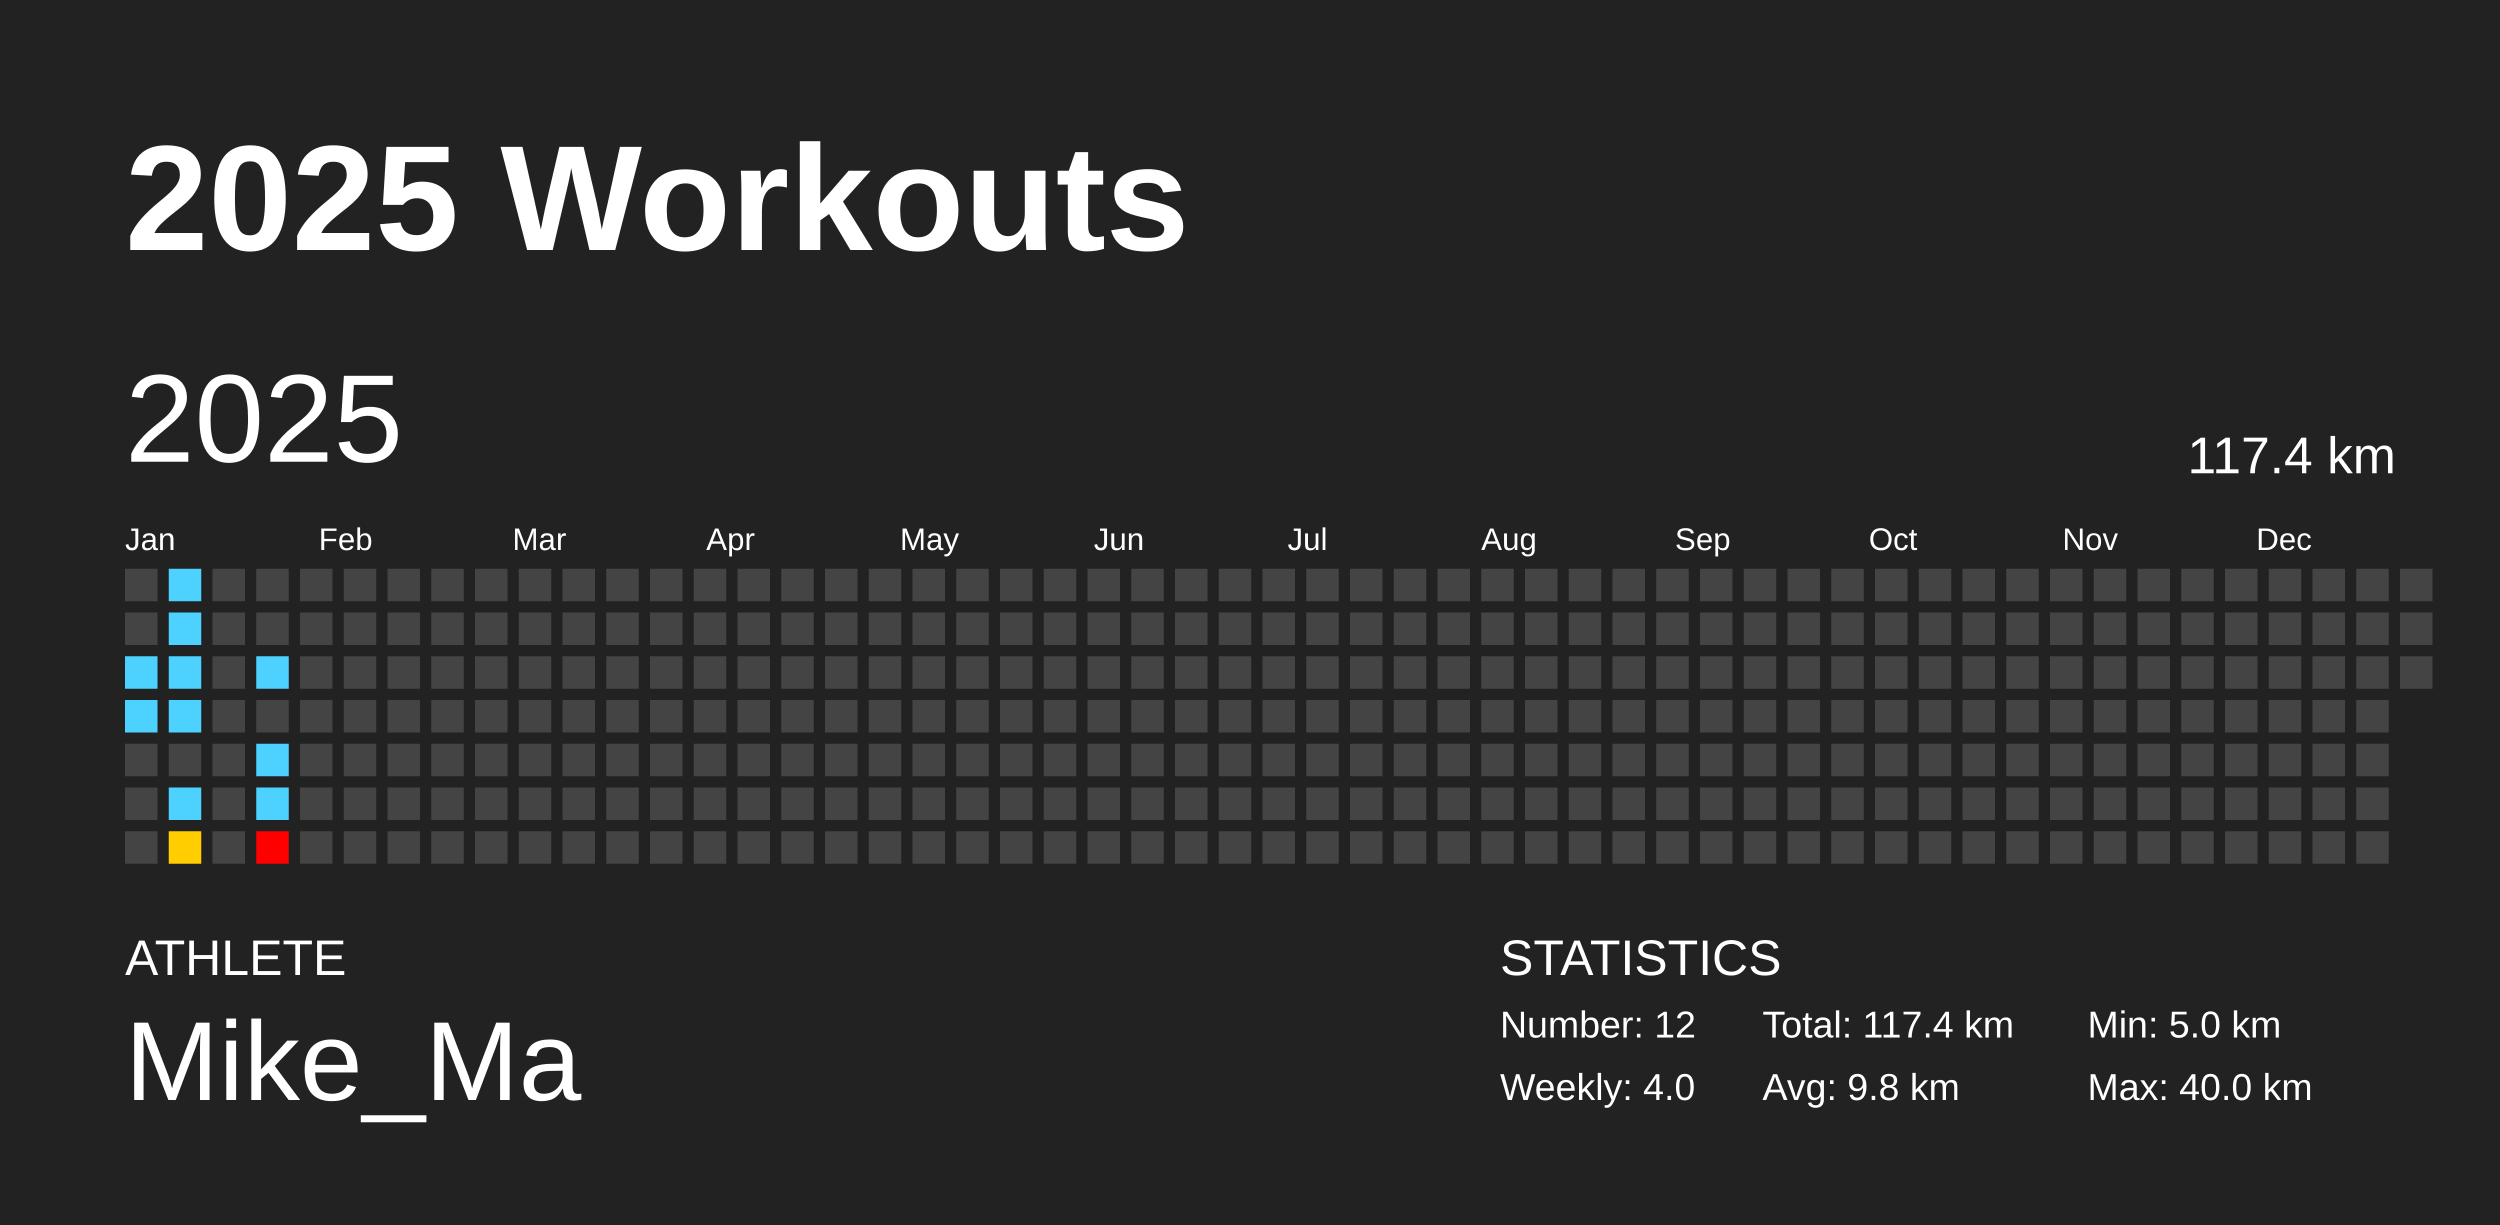
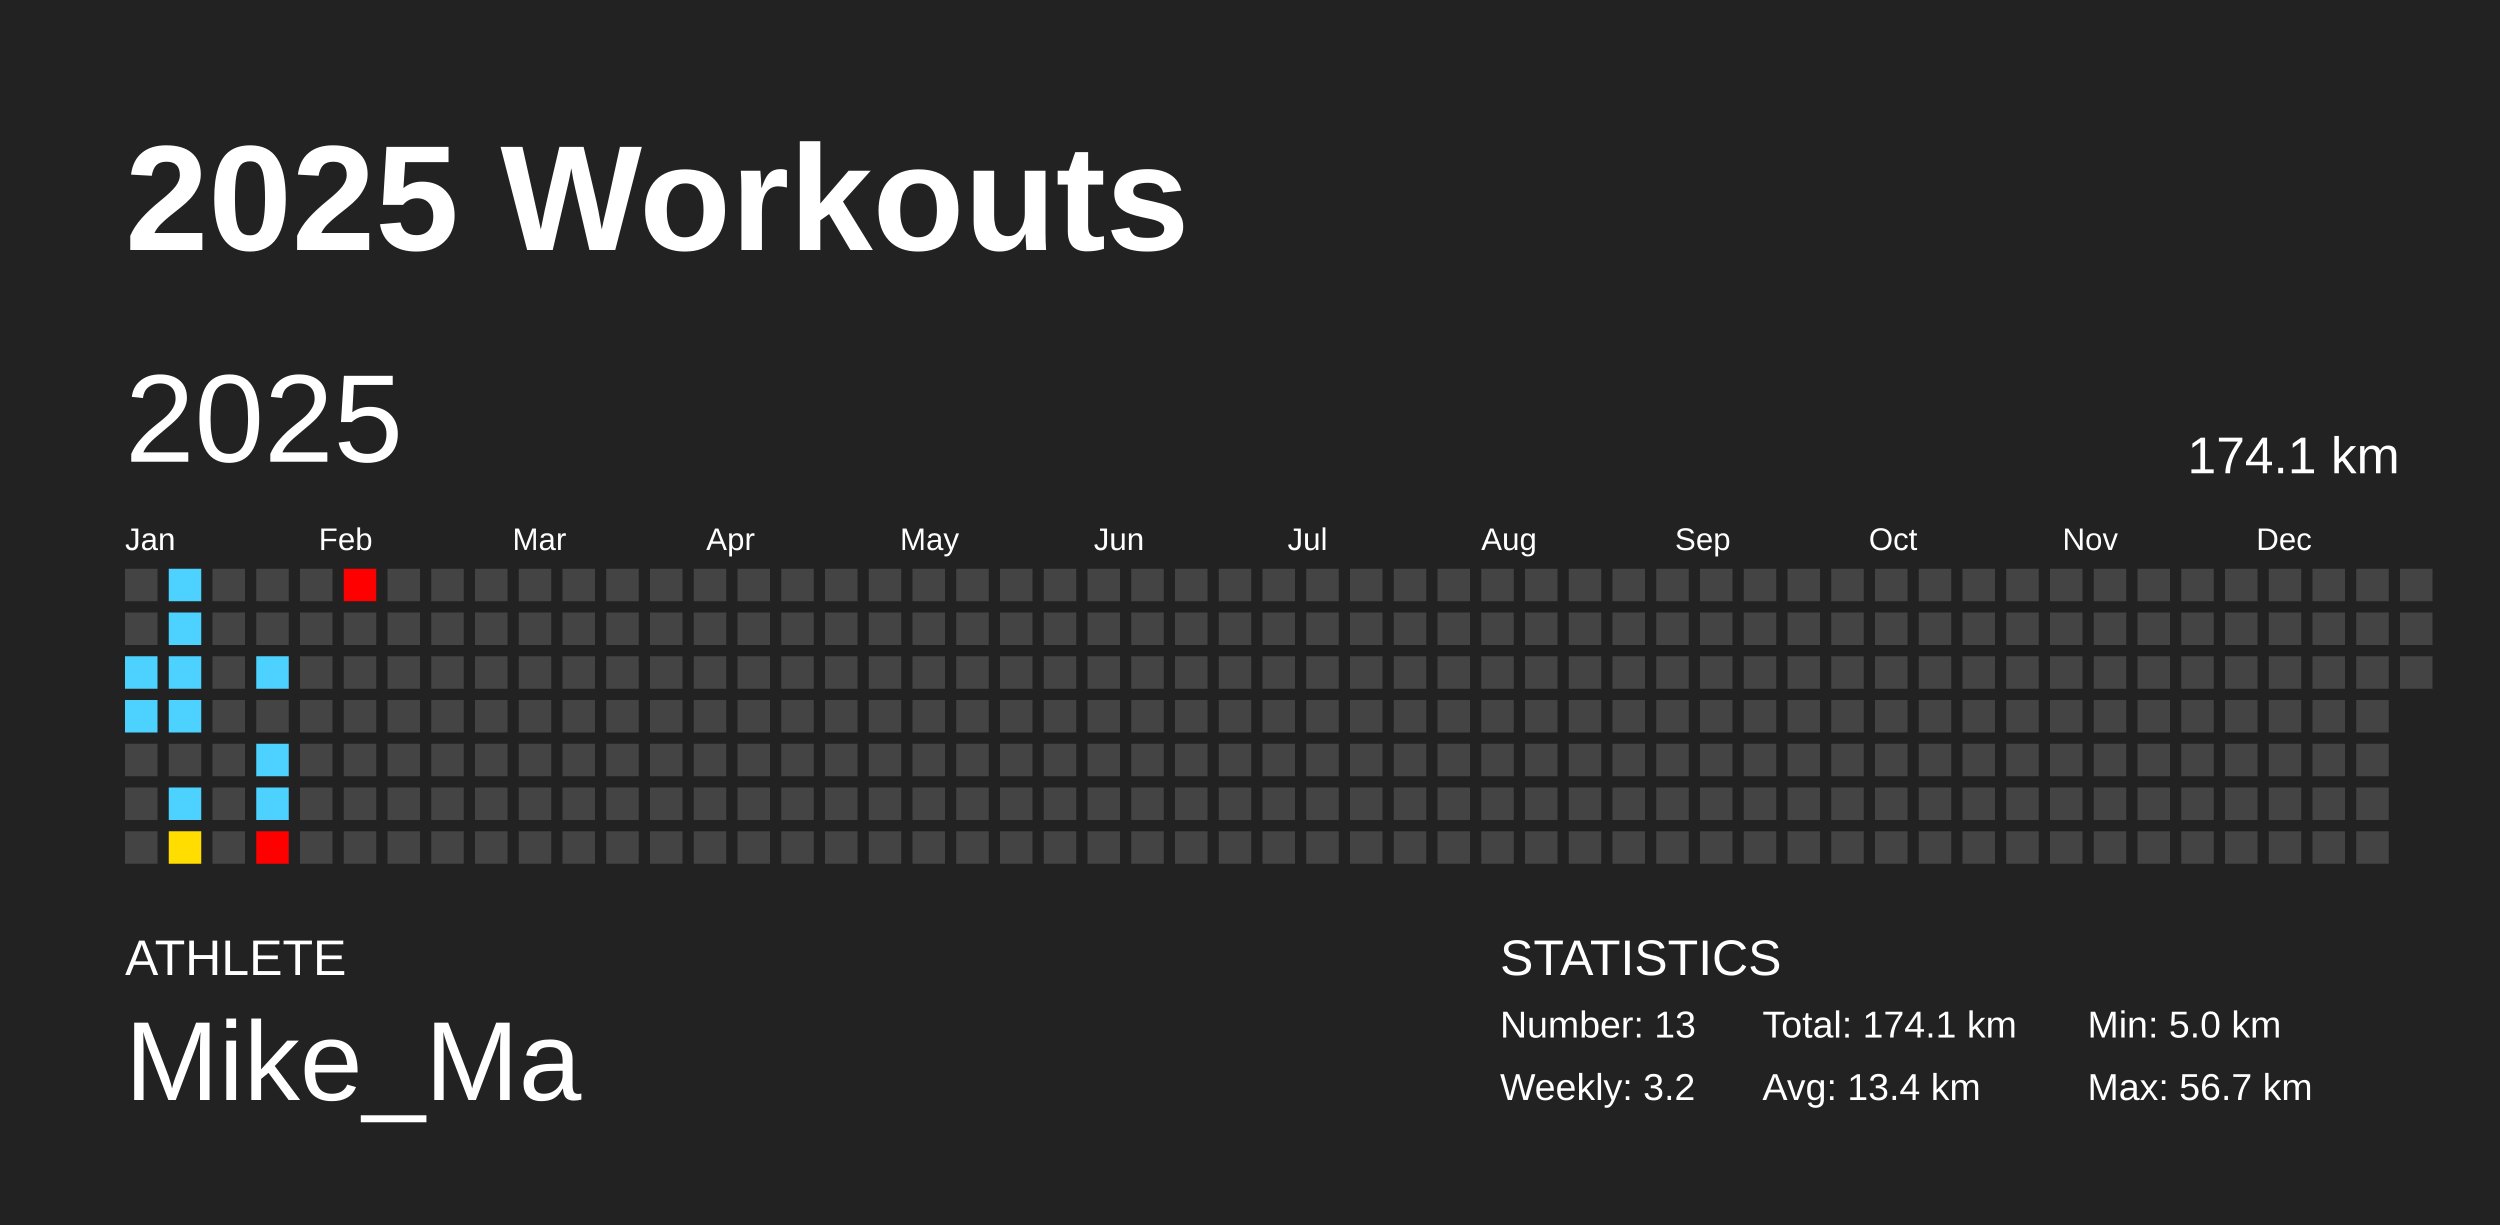
<svg xmlns="http://www.w3.org/2000/svg" baseProfile="full" height="98mm" version="1.1" viewBox="0,0,200,98" width="200mm">
  <defs />
  <rect fill="#222222" height="98" width="200" x="0" y="0" />
  <text fill="#FFFFFF" style="font-size:12px; font-family:Arial; font-weight:bold;" x="10" y="20">2025 Workouts</text>
  <text fill="#FFFFFF" style="font-size:4px; font-family:Arial" x="10" y="78">ATHLETE</text>
  <text fill="#FFFFFF" style="font-size:9px; font-family:Arial" x="10" y="88">Mike_Ma</text>
  <text fill="#FFFFFF" style="font-size:4px; font-family:Arial" x="120" y="78">STATISTICS</text>
-   <text fill="#FFFFFF" style="font-size:3px; font-family:Arial" x="120" y="83">Number: 12</text>
-   <text fill="#FFFFFF" style="font-size:3px; font-family:Arial" x="120" y="88">Weekly: 4.0</text>
-   <text fill="#FFFFFF" style="font-size:3px; font-family:Arial" x="141" y="83">Total: 117.4 km</text>
-   <text fill="#FFFFFF" style="font-size:3px; font-family:Arial" x="141" y="88">Avg: 9.8 km</text>
+   <text fill="#FFFFFF" style="font-size:3px; font-family:Arial" x="120" y="83">Number: 13</text>
+   <text fill="#FFFFFF" style="font-size:3px; font-family:Arial" x="120" y="88">Weekly: 3.2</text>
+   <text fill="#FFFFFF" style="font-size:3px; font-family:Arial" x="141" y="83">Total: 174.1 km</text>
+   <text fill="#FFFFFF" style="font-size:3px; font-family:Arial" x="141" y="88">Avg: 13.4 km</text>
  <text fill="#FFFFFF" style="font-size:3px; font-family:Arial" x="167" y="83">Min: 5.0 km</text>
-   <text fill="#FFFFFF" style="font-size:3px; font-family:Arial" x="167" y="88">Max: 40.0 km</text>
+   <text fill="#FFFFFF" style="font-size:3px; font-family:Arial" x="167" y="88">Max: 56.7 km</text>
  <text dominant-baseline="hanging" fill="#FFFFFF" style="font-size:10.0px; font-family:Arial;" x="10" y="30">2025</text>
-   <text dominant-baseline="hanging" fill="#FFFFFF" style="font-size:4.125px; font-family:Arial;" x="175" y="35">117.4 km</text>
+   <text dominant-baseline="hanging" fill="#FFFFFF" style="font-size:4.125px; font-family:Arial;" x="175" y="35">174.1 km</text>
  <text fill="#FFFFFF" style="font-size:2.5px; font-family:Arial" x="10.0" y="44">Jan</text>
  <text fill="#FFFFFF" style="font-size:2.5px; font-family:Arial" x="25.5" y="44">Feb</text>
  <text fill="#FFFFFF" style="font-size:2.5px; font-family:Arial" x="41.0" y="44">Mar</text>
  <text fill="#FFFFFF" style="font-size:2.5px; font-family:Arial" x="56.5" y="44">Apr</text>
  <text fill="#FFFFFF" style="font-size:2.5px; font-family:Arial" x="72.0" y="44">May</text>
  <text fill="#FFFFFF" style="font-size:2.5px; font-family:Arial" x="87.5" y="44">Jun</text>
  <text fill="#FFFFFF" style="font-size:2.5px; font-family:Arial" x="103.0" y="44">Jul</text>
  <text fill="#FFFFFF" style="font-size:2.5px; font-family:Arial" x="118.5" y="44">Aug</text>
  <text fill="#FFFFFF" style="font-size:2.5px; font-family:Arial" x="134.0" y="44">Sep</text>
  <text fill="#FFFFFF" style="font-size:2.5px; font-family:Arial" x="149.5" y="44">Oct</text>
  <text fill="#FFFFFF" style="font-size:2.5px; font-family:Arial" x="165.0" y="44">Nov</text>
  <text fill="#FFFFFF" style="font-size:2.5px; font-family:Arial" x="180.5" y="44">Dec</text>
  <rect fill="#444444" height="2.6" width="2.6" x="10.0" y="45.5" />
  <rect fill="#444444" height="2.6" width="2.6" x="10.0" y="49.0" />
  <rect fill="#4dd2ff" height="2.6" width="2.6" x="10.0" y="52.5" />
  <rect fill="#4dd2ff" height="2.6" width="2.6" x="10.0" y="56.0" />
  <rect fill="#444444" height="2.6" width="2.6" x="10.0" y="59.5" />
  <rect fill="#444444" height="2.6" width="2.6" x="10.0" y="63.0" />
  <rect fill="#444444" height="2.6" width="2.6" x="10.0" y="66.5" />
  <rect fill="#4dd2ff" height="2.6" width="2.6" x="13.5" y="45.5" />
  <rect fill="#4dd2ff" height="2.6" width="2.6" x="13.5" y="49.0" />
  <rect fill="#4dd2ff" height="2.6" width="2.6" x="13.5" y="52.5" />
  <rect fill="#4dd2ff" height="2.6" width="2.6" x="13.5" y="56.0" />
  <rect fill="#444444" height="2.6" width="2.6" x="13.5" y="59.5" />
  <rect fill="#4dd2ff" height="2.6" width="2.6" x="13.5" y="63.0" />
-   <rect fill="#ffcd00" height="2.6" width="2.6" x="13.5" y="66.5" />
+   <rect fill="#ffdd00" height="2.6" width="2.6" x="13.5" y="66.5" />
  <rect fill="#444444" height="2.6" width="2.6" x="17.0" y="45.5" />
  <rect fill="#444444" height="2.6" width="2.6" x="17.0" y="49.0" />
  <rect fill="#444444" height="2.6" width="2.6" x="17.0" y="52.5" />
  <rect fill="#444444" height="2.6" width="2.6" x="17.0" y="56.0" />
  <rect fill="#444444" height="2.6" width="2.6" x="17.0" y="59.5" />
  <rect fill="#444444" height="2.6" width="2.6" x="17.0" y="63.0" />
  <rect fill="#444444" height="2.6" width="2.6" x="17.0" y="66.5" />
  <rect fill="#444444" height="2.6" width="2.6" x="20.5" y="45.5" />
  <rect fill="#444444" height="2.6" width="2.6" x="20.5" y="49.0" />
  <rect fill="#4dd2ff" height="2.6" width="2.6" x="20.5" y="52.5" />
  <rect fill="#444444" height="2.6" width="2.6" x="20.5" y="56.0" />
  <rect fill="#4dd2ff" height="2.6" width="2.6" x="20.5" y="59.5" />
  <rect fill="#4dd2ff" height="2.6" width="2.6" x="20.5" y="63.0" />
  <rect fill="red" height="2.6" width="2.6" x="20.5" y="66.5" />
  <rect fill="#444444" height="2.6" width="2.6" x="24.0" y="45.5" />
  <rect fill="#444444" height="2.6" width="2.6" x="24.0" y="49.0" />
  <rect fill="#444444" height="2.6" width="2.6" x="24.0" y="52.5" />
  <rect fill="#444444" height="2.6" width="2.6" x="24.0" y="56.0" />
  <rect fill="#444444" height="2.6" width="2.6" x="24.0" y="59.5" />
  <rect fill="#444444" height="2.6" width="2.6" x="24.0" y="63.0" />
  <rect fill="#444444" height="2.6" width="2.6" x="24.0" y="66.5" />
-   <rect fill="#444444" height="2.6" width="2.6" x="27.5" y="45.5" />
+   <rect fill="red" height="2.6" width="2.6" x="27.5" y="45.5" />
  <rect fill="#444444" height="2.6" width="2.6" x="27.5" y="49.0" />
  <rect fill="#444444" height="2.6" width="2.6" x="27.5" y="52.5" />
  <rect fill="#444444" height="2.6" width="2.6" x="27.5" y="56.0" />
  <rect fill="#444444" height="2.6" width="2.6" x="27.5" y="59.5" />
  <rect fill="#444444" height="2.6" width="2.6" x="27.5" y="63.0" />
  <rect fill="#444444" height="2.6" width="2.6" x="27.5" y="66.5" />
  <rect fill="#444444" height="2.6" width="2.6" x="31.0" y="45.5" />
  <rect fill="#444444" height="2.6" width="2.6" x="31.0" y="49.0" />
  <rect fill="#444444" height="2.6" width="2.6" x="31.0" y="52.5" />
  <rect fill="#444444" height="2.6" width="2.6" x="31.0" y="56.0" />
  <rect fill="#444444" height="2.6" width="2.6" x="31.0" y="59.5" />
  <rect fill="#444444" height="2.6" width="2.6" x="31.0" y="63.0" />
  <rect fill="#444444" height="2.6" width="2.6" x="31.0" y="66.5" />
  <rect fill="#444444" height="2.6" width="2.6" x="34.5" y="45.5" />
  <rect fill="#444444" height="2.6" width="2.6" x="34.5" y="49.0" />
  <rect fill="#444444" height="2.6" width="2.6" x="34.5" y="52.5" />
  <rect fill="#444444" height="2.6" width="2.6" x="34.5" y="56.0" />
  <rect fill="#444444" height="2.6" width="2.6" x="34.5" y="59.5" />
  <rect fill="#444444" height="2.6" width="2.6" x="34.5" y="63.0" />
  <rect fill="#444444" height="2.6" width="2.6" x="34.5" y="66.5" />
  <rect fill="#444444" height="2.6" width="2.6" x="38.0" y="45.5" />
  <rect fill="#444444" height="2.6" width="2.6" x="38.0" y="49.0" />
  <rect fill="#444444" height="2.6" width="2.6" x="38.0" y="52.5" />
  <rect fill="#444444" height="2.6" width="2.6" x="38.0" y="56.0" />
  <rect fill="#444444" height="2.6" width="2.6" x="38.0" y="59.5" />
  <rect fill="#444444" height="2.6" width="2.6" x="38.0" y="63.0" />
  <rect fill="#444444" height="2.6" width="2.6" x="38.0" y="66.5" />
  <rect fill="#444444" height="2.6" width="2.6" x="41.5" y="45.5" />
  <rect fill="#444444" height="2.6" width="2.6" x="41.5" y="49.0" />
  <rect fill="#444444" height="2.6" width="2.6" x="41.5" y="52.5" />
  <rect fill="#444444" height="2.6" width="2.6" x="41.5" y="56.0" />
  <rect fill="#444444" height="2.6" width="2.6" x="41.5" y="59.5" />
  <rect fill="#444444" height="2.6" width="2.6" x="41.5" y="63.0" />
  <rect fill="#444444" height="2.6" width="2.6" x="41.5" y="66.5" />
  <rect fill="#444444" height="2.6" width="2.6" x="45.0" y="45.5" />
  <rect fill="#444444" height="2.6" width="2.6" x="45.0" y="49.0" />
  <rect fill="#444444" height="2.6" width="2.6" x="45.0" y="52.5" />
  <rect fill="#444444" height="2.6" width="2.6" x="45.0" y="56.0" />
  <rect fill="#444444" height="2.6" width="2.6" x="45.0" y="59.5" />
  <rect fill="#444444" height="2.6" width="2.6" x="45.0" y="63.0" />
  <rect fill="#444444" height="2.6" width="2.6" x="45.0" y="66.5" />
  <rect fill="#444444" height="2.6" width="2.6" x="48.5" y="45.5" />
  <rect fill="#444444" height="2.6" width="2.6" x="48.5" y="49.0" />
  <rect fill="#444444" height="2.6" width="2.6" x="48.5" y="52.5" />
  <rect fill="#444444" height="2.6" width="2.6" x="48.5" y="56.0" />
  <rect fill="#444444" height="2.6" width="2.6" x="48.5" y="59.5" />
  <rect fill="#444444" height="2.6" width="2.6" x="48.5" y="63.0" />
  <rect fill="#444444" height="2.6" width="2.6" x="48.5" y="66.5" />
  <rect fill="#444444" height="2.6" width="2.6" x="52.0" y="45.5" />
  <rect fill="#444444" height="2.6" width="2.6" x="52.0" y="49.0" />
  <rect fill="#444444" height="2.6" width="2.6" x="52.0" y="52.5" />
  <rect fill="#444444" height="2.6" width="2.6" x="52.0" y="56.0" />
  <rect fill="#444444" height="2.6" width="2.6" x="52.0" y="59.5" />
  <rect fill="#444444" height="2.6" width="2.6" x="52.0" y="63.0" />
  <rect fill="#444444" height="2.6" width="2.6" x="52.0" y="66.5" />
  <rect fill="#444444" height="2.6" width="2.6" x="55.5" y="45.5" />
  <rect fill="#444444" height="2.6" width="2.6" x="55.5" y="49.0" />
  <rect fill="#444444" height="2.6" width="2.6" x="55.5" y="52.5" />
  <rect fill="#444444" height="2.6" width="2.6" x="55.5" y="56.0" />
  <rect fill="#444444" height="2.6" width="2.6" x="55.5" y="59.5" />
  <rect fill="#444444" height="2.6" width="2.6" x="55.5" y="63.0" />
  <rect fill="#444444" height="2.6" width="2.6" x="55.5" y="66.5" />
  <rect fill="#444444" height="2.6" width="2.6" x="59.0" y="45.5" />
  <rect fill="#444444" height="2.6" width="2.6" x="59.0" y="49.0" />
  <rect fill="#444444" height="2.6" width="2.6" x="59.0" y="52.5" />
  <rect fill="#444444" height="2.6" width="2.6" x="59.0" y="56.0" />
  <rect fill="#444444" height="2.6" width="2.6" x="59.0" y="59.5" />
  <rect fill="#444444" height="2.6" width="2.6" x="59.0" y="63.0" />
  <rect fill="#444444" height="2.6" width="2.6" x="59.0" y="66.5" />
  <rect fill="#444444" height="2.6" width="2.6" x="62.5" y="45.5" />
  <rect fill="#444444" height="2.6" width="2.6" x="62.5" y="49.0" />
  <rect fill="#444444" height="2.6" width="2.6" x="62.5" y="52.5" />
  <rect fill="#444444" height="2.6" width="2.6" x="62.5" y="56.0" />
  <rect fill="#444444" height="2.6" width="2.6" x="62.5" y="59.5" />
  <rect fill="#444444" height="2.6" width="2.6" x="62.5" y="63.0" />
  <rect fill="#444444" height="2.6" width="2.6" x="62.5" y="66.5" />
  <rect fill="#444444" height="2.6" width="2.6" x="66.0" y="45.5" />
  <rect fill="#444444" height="2.6" width="2.6" x="66.0" y="49.0" />
  <rect fill="#444444" height="2.6" width="2.6" x="66.0" y="52.5" />
  <rect fill="#444444" height="2.6" width="2.6" x="66.0" y="56.0" />
  <rect fill="#444444" height="2.6" width="2.6" x="66.0" y="59.5" />
  <rect fill="#444444" height="2.6" width="2.6" x="66.0" y="63.0" />
  <rect fill="#444444" height="2.6" width="2.6" x="66.0" y="66.5" />
  <rect fill="#444444" height="2.6" width="2.6" x="69.5" y="45.5" />
  <rect fill="#444444" height="2.6" width="2.6" x="69.5" y="49.0" />
  <rect fill="#444444" height="2.6" width="2.6" x="69.5" y="52.5" />
  <rect fill="#444444" height="2.6" width="2.6" x="69.5" y="56.0" />
  <rect fill="#444444" height="2.6" width="2.6" x="69.5" y="59.5" />
  <rect fill="#444444" height="2.6" width="2.6" x="69.5" y="63.0" />
  <rect fill="#444444" height="2.6" width="2.6" x="69.5" y="66.5" />
  <rect fill="#444444" height="2.6" width="2.6" x="73.0" y="45.5" />
  <rect fill="#444444" height="2.6" width="2.6" x="73.0" y="49.0" />
  <rect fill="#444444" height="2.6" width="2.6" x="73.0" y="52.5" />
  <rect fill="#444444" height="2.6" width="2.6" x="73.0" y="56.0" />
  <rect fill="#444444" height="2.6" width="2.6" x="73.0" y="59.5" />
  <rect fill="#444444" height="2.6" width="2.6" x="73.0" y="63.0" />
  <rect fill="#444444" height="2.6" width="2.6" x="73.0" y="66.5" />
  <rect fill="#444444" height="2.6" width="2.6" x="76.5" y="45.5" />
  <rect fill="#444444" height="2.6" width="2.6" x="76.5" y="49.0" />
  <rect fill="#444444" height="2.6" width="2.6" x="76.5" y="52.5" />
  <rect fill="#444444" height="2.6" width="2.6" x="76.5" y="56.0" />
  <rect fill="#444444" height="2.6" width="2.6" x="76.5" y="59.5" />
  <rect fill="#444444" height="2.6" width="2.6" x="76.5" y="63.0" />
  <rect fill="#444444" height="2.6" width="2.6" x="76.5" y="66.5" />
  <rect fill="#444444" height="2.6" width="2.6" x="80.0" y="45.5" />
  <rect fill="#444444" height="2.6" width="2.6" x="80.0" y="49.0" />
  <rect fill="#444444" height="2.6" width="2.6" x="80.0" y="52.5" />
  <rect fill="#444444" height="2.6" width="2.6" x="80.0" y="56.0" />
  <rect fill="#444444" height="2.6" width="2.6" x="80.0" y="59.5" />
  <rect fill="#444444" height="2.6" width="2.6" x="80.0" y="63.0" />
  <rect fill="#444444" height="2.6" width="2.6" x="80.0" y="66.5" />
  <rect fill="#444444" height="2.6" width="2.6" x="83.5" y="45.5" />
  <rect fill="#444444" height="2.6" width="2.6" x="83.5" y="49.0" />
  <rect fill="#444444" height="2.6" width="2.6" x="83.5" y="52.5" />
  <rect fill="#444444" height="2.6" width="2.6" x="83.5" y="56.0" />
  <rect fill="#444444" height="2.6" width="2.6" x="83.5" y="59.5" />
  <rect fill="#444444" height="2.6" width="2.6" x="83.5" y="63.0" />
  <rect fill="#444444" height="2.6" width="2.6" x="83.5" y="66.5" />
  <rect fill="#444444" height="2.6" width="2.6" x="87.0" y="45.5" />
  <rect fill="#444444" height="2.6" width="2.6" x="87.0" y="49.0" />
  <rect fill="#444444" height="2.6" width="2.6" x="87.0" y="52.5" />
  <rect fill="#444444" height="2.6" width="2.6" x="87.0" y="56.0" />
  <rect fill="#444444" height="2.6" width="2.6" x="87.0" y="59.5" />
  <rect fill="#444444" height="2.6" width="2.6" x="87.0" y="63.0" />
  <rect fill="#444444" height="2.6" width="2.6" x="87.0" y="66.5" />
  <rect fill="#444444" height="2.6" width="2.6" x="90.5" y="45.5" />
  <rect fill="#444444" height="2.6" width="2.6" x="90.5" y="49.0" />
  <rect fill="#444444" height="2.6" width="2.6" x="90.5" y="52.5" />
  <rect fill="#444444" height="2.6" width="2.6" x="90.5" y="56.0" />
  <rect fill="#444444" height="2.6" width="2.6" x="90.5" y="59.5" />
  <rect fill="#444444" height="2.6" width="2.6" x="90.5" y="63.0" />
  <rect fill="#444444" height="2.6" width="2.6" x="90.5" y="66.5" />
  <rect fill="#444444" height="2.6" width="2.6" x="94.0" y="45.5" />
  <rect fill="#444444" height="2.6" width="2.6" x="94.0" y="49.0" />
  <rect fill="#444444" height="2.6" width="2.6" x="94.0" y="52.5" />
  <rect fill="#444444" height="2.6" width="2.6" x="94.0" y="56.0" />
  <rect fill="#444444" height="2.6" width="2.6" x="94.0" y="59.5" />
  <rect fill="#444444" height="2.6" width="2.6" x="94.0" y="63.0" />
  <rect fill="#444444" height="2.6" width="2.6" x="94.0" y="66.5" />
  <rect fill="#444444" height="2.6" width="2.6" x="97.5" y="45.5" />
  <rect fill="#444444" height="2.6" width="2.6" x="97.5" y="49.0" />
  <rect fill="#444444" height="2.6" width="2.6" x="97.5" y="52.5" />
  <rect fill="#444444" height="2.6" width="2.6" x="97.5" y="56.0" />
  <rect fill="#444444" height="2.6" width="2.6" x="97.5" y="59.5" />
  <rect fill="#444444" height="2.6" width="2.6" x="97.5" y="63.0" />
  <rect fill="#444444" height="2.6" width="2.6" x="97.5" y="66.5" />
  <rect fill="#444444" height="2.6" width="2.6" x="101.0" y="45.5" />
  <rect fill="#444444" height="2.6" width="2.6" x="101.0" y="49.0" />
  <rect fill="#444444" height="2.6" width="2.6" x="101.0" y="52.5" />
  <rect fill="#444444" height="2.6" width="2.6" x="101.0" y="56.0" />
  <rect fill="#444444" height="2.6" width="2.6" x="101.0" y="59.5" />
  <rect fill="#444444" height="2.6" width="2.6" x="101.0" y="63.0" />
  <rect fill="#444444" height="2.6" width="2.6" x="101.0" y="66.5" />
  <rect fill="#444444" height="2.6" width="2.6" x="104.5" y="45.5" />
  <rect fill="#444444" height="2.6" width="2.6" x="104.5" y="49.0" />
  <rect fill="#444444" height="2.6" width="2.6" x="104.5" y="52.5" />
  <rect fill="#444444" height="2.6" width="2.6" x="104.5" y="56.0" />
  <rect fill="#444444" height="2.6" width="2.6" x="104.5" y="59.5" />
  <rect fill="#444444" height="2.6" width="2.6" x="104.5" y="63.0" />
  <rect fill="#444444" height="2.6" width="2.6" x="104.5" y="66.5" />
  <rect fill="#444444" height="2.6" width="2.6" x="108.0" y="45.5" />
  <rect fill="#444444" height="2.6" width="2.6" x="108.0" y="49.0" />
  <rect fill="#444444" height="2.6" width="2.6" x="108.0" y="52.5" />
  <rect fill="#444444" height="2.6" width="2.6" x="108.0" y="56.0" />
  <rect fill="#444444" height="2.6" width="2.6" x="108.0" y="59.5" />
  <rect fill="#444444" height="2.6" width="2.6" x="108.0" y="63.0" />
  <rect fill="#444444" height="2.6" width="2.6" x="108.0" y="66.5" />
  <rect fill="#444444" height="2.6" width="2.6" x="111.5" y="45.5" />
  <rect fill="#444444" height="2.6" width="2.6" x="111.5" y="49.0" />
  <rect fill="#444444" height="2.6" width="2.6" x="111.5" y="52.5" />
  <rect fill="#444444" height="2.6" width="2.6" x="111.5" y="56.0" />
  <rect fill="#444444" height="2.6" width="2.6" x="111.5" y="59.5" />
  <rect fill="#444444" height="2.6" width="2.6" x="111.5" y="63.0" />
  <rect fill="#444444" height="2.6" width="2.6" x="111.5" y="66.5" />
  <rect fill="#444444" height="2.6" width="2.6" x="115.0" y="45.5" />
  <rect fill="#444444" height="2.6" width="2.6" x="115.0" y="49.0" />
  <rect fill="#444444" height="2.6" width="2.6" x="115.0" y="52.5" />
  <rect fill="#444444" height="2.6" width="2.6" x="115.0" y="56.0" />
  <rect fill="#444444" height="2.6" width="2.6" x="115.0" y="59.5" />
  <rect fill="#444444" height="2.6" width="2.6" x="115.0" y="63.0" />
  <rect fill="#444444" height="2.6" width="2.6" x="115.0" y="66.5" />
  <rect fill="#444444" height="2.6" width="2.6" x="118.5" y="45.5" />
  <rect fill="#444444" height="2.6" width="2.6" x="118.5" y="49.0" />
  <rect fill="#444444" height="2.6" width="2.6" x="118.5" y="52.5" />
  <rect fill="#444444" height="2.6" width="2.6" x="118.5" y="56.0" />
  <rect fill="#444444" height="2.6" width="2.6" x="118.5" y="59.5" />
  <rect fill="#444444" height="2.6" width="2.6" x="118.5" y="63.0" />
  <rect fill="#444444" height="2.6" width="2.6" x="118.5" y="66.5" />
  <rect fill="#444444" height="2.6" width="2.6" x="122.0" y="45.5" />
  <rect fill="#444444" height="2.6" width="2.6" x="122.0" y="49.0" />
  <rect fill="#444444" height="2.6" width="2.6" x="122.0" y="52.5" />
  <rect fill="#444444" height="2.6" width="2.6" x="122.0" y="56.0" />
  <rect fill="#444444" height="2.6" width="2.6" x="122.0" y="59.5" />
  <rect fill="#444444" height="2.6" width="2.6" x="122.0" y="63.0" />
  <rect fill="#444444" height="2.6" width="2.6" x="122.0" y="66.5" />
  <rect fill="#444444" height="2.6" width="2.6" x="125.5" y="45.5" />
  <rect fill="#444444" height="2.6" width="2.6" x="125.5" y="49.0" />
  <rect fill="#444444" height="2.6" width="2.6" x="125.5" y="52.5" />
  <rect fill="#444444" height="2.6" width="2.6" x="125.5" y="56.0" />
  <rect fill="#444444" height="2.6" width="2.6" x="125.5" y="59.5" />
  <rect fill="#444444" height="2.6" width="2.6" x="125.5" y="63.0" />
  <rect fill="#444444" height="2.6" width="2.6" x="125.5" y="66.5" />
  <rect fill="#444444" height="2.6" width="2.6" x="129.0" y="45.5" />
  <rect fill="#444444" height="2.6" width="2.6" x="129.0" y="49.0" />
  <rect fill="#444444" height="2.6" width="2.6" x="129.0" y="52.5" />
  <rect fill="#444444" height="2.6" width="2.6" x="129.0" y="56.0" />
  <rect fill="#444444" height="2.6" width="2.6" x="129.0" y="59.5" />
  <rect fill="#444444" height="2.6" width="2.6" x="129.0" y="63.0" />
  <rect fill="#444444" height="2.6" width="2.6" x="129.0" y="66.5" />
  <rect fill="#444444" height="2.6" width="2.6" x="132.5" y="45.5" />
  <rect fill="#444444" height="2.6" width="2.6" x="132.5" y="49.0" />
  <rect fill="#444444" height="2.6" width="2.6" x="132.5" y="52.5" />
  <rect fill="#444444" height="2.6" width="2.6" x="132.5" y="56.0" />
  <rect fill="#444444" height="2.6" width="2.6" x="132.5" y="59.5" />
  <rect fill="#444444" height="2.6" width="2.6" x="132.5" y="63.0" />
  <rect fill="#444444" height="2.6" width="2.6" x="132.5" y="66.5" />
  <rect fill="#444444" height="2.6" width="2.6" x="136.0" y="45.5" />
  <rect fill="#444444" height="2.6" width="2.6" x="136.0" y="49.0" />
  <rect fill="#444444" height="2.6" width="2.6" x="136.0" y="52.5" />
  <rect fill="#444444" height="2.6" width="2.6" x="136.0" y="56.0" />
  <rect fill="#444444" height="2.6" width="2.6" x="136.0" y="59.5" />
  <rect fill="#444444" height="2.6" width="2.6" x="136.0" y="63.0" />
  <rect fill="#444444" height="2.6" width="2.6" x="136.0" y="66.5" />
  <rect fill="#444444" height="2.6" width="2.6" x="139.5" y="45.5" />
  <rect fill="#444444" height="2.6" width="2.6" x="139.5" y="49.0" />
  <rect fill="#444444" height="2.6" width="2.6" x="139.5" y="52.5" />
  <rect fill="#444444" height="2.6" width="2.6" x="139.5" y="56.0" />
  <rect fill="#444444" height="2.6" width="2.6" x="139.5" y="59.5" />
  <rect fill="#444444" height="2.6" width="2.6" x="139.5" y="63.0" />
  <rect fill="#444444" height="2.6" width="2.6" x="139.5" y="66.5" />
  <rect fill="#444444" height="2.6" width="2.6" x="143.0" y="45.5" />
  <rect fill="#444444" height="2.6" width="2.6" x="143.0" y="49.0" />
  <rect fill="#444444" height="2.6" width="2.6" x="143.0" y="52.5" />
  <rect fill="#444444" height="2.6" width="2.6" x="143.0" y="56.0" />
  <rect fill="#444444" height="2.6" width="2.6" x="143.0" y="59.5" />
  <rect fill="#444444" height="2.6" width="2.6" x="143.0" y="63.0" />
  <rect fill="#444444" height="2.6" width="2.6" x="143.0" y="66.5" />
  <rect fill="#444444" height="2.6" width="2.6" x="146.5" y="45.5" />
  <rect fill="#444444" height="2.6" width="2.6" x="146.5" y="49.0" />
  <rect fill="#444444" height="2.6" width="2.6" x="146.5" y="52.5" />
  <rect fill="#444444" height="2.6" width="2.6" x="146.5" y="56.0" />
  <rect fill="#444444" height="2.6" width="2.6" x="146.5" y="59.5" />
  <rect fill="#444444" height="2.6" width="2.6" x="146.5" y="63.0" />
  <rect fill="#444444" height="2.6" width="2.6" x="146.5" y="66.5" />
  <rect fill="#444444" height="2.6" width="2.6" x="150.0" y="45.5" />
  <rect fill="#444444" height="2.6" width="2.6" x="150.0" y="49.0" />
  <rect fill="#444444" height="2.6" width="2.6" x="150.0" y="52.5" />
  <rect fill="#444444" height="2.6" width="2.6" x="150.0" y="56.0" />
  <rect fill="#444444" height="2.6" width="2.6" x="150.0" y="59.5" />
  <rect fill="#444444" height="2.6" width="2.6" x="150.0" y="63.0" />
  <rect fill="#444444" height="2.6" width="2.6" x="150.0" y="66.5" />
  <rect fill="#444444" height="2.6" width="2.6" x="153.5" y="45.5" />
  <rect fill="#444444" height="2.6" width="2.6" x="153.5" y="49.0" />
  <rect fill="#444444" height="2.6" width="2.6" x="153.5" y="52.5" />
  <rect fill="#444444" height="2.6" width="2.6" x="153.5" y="56.0" />
  <rect fill="#444444" height="2.6" width="2.6" x="153.5" y="59.5" />
  <rect fill="#444444" height="2.6" width="2.6" x="153.5" y="63.0" />
  <rect fill="#444444" height="2.6" width="2.6" x="153.5" y="66.5" />
  <rect fill="#444444" height="2.6" width="2.6" x="157.0" y="45.5" />
  <rect fill="#444444" height="2.6" width="2.6" x="157.0" y="49.0" />
  <rect fill="#444444" height="2.6" width="2.6" x="157.0" y="52.5" />
  <rect fill="#444444" height="2.6" width="2.6" x="157.0" y="56.0" />
  <rect fill="#444444" height="2.6" width="2.6" x="157.0" y="59.5" />
  <rect fill="#444444" height="2.6" width="2.6" x="157.0" y="63.0" />
  <rect fill="#444444" height="2.6" width="2.6" x="157.0" y="66.5" />
  <rect fill="#444444" height="2.6" width="2.6" x="160.5" y="45.5" />
  <rect fill="#444444" height="2.6" width="2.6" x="160.5" y="49.0" />
  <rect fill="#444444" height="2.6" width="2.6" x="160.5" y="52.5" />
  <rect fill="#444444" height="2.6" width="2.6" x="160.5" y="56.0" />
  <rect fill="#444444" height="2.6" width="2.6" x="160.5" y="59.5" />
  <rect fill="#444444" height="2.6" width="2.6" x="160.5" y="63.0" />
  <rect fill="#444444" height="2.6" width="2.6" x="160.5" y="66.5" />
  <rect fill="#444444" height="2.6" width="2.6" x="164.0" y="45.5" />
  <rect fill="#444444" height="2.6" width="2.6" x="164.0" y="49.0" />
  <rect fill="#444444" height="2.6" width="2.6" x="164.0" y="52.5" />
  <rect fill="#444444" height="2.6" width="2.6" x="164.0" y="56.0" />
  <rect fill="#444444" height="2.6" width="2.6" x="164.0" y="59.5" />
  <rect fill="#444444" height="2.6" width="2.6" x="164.0" y="63.0" />
  <rect fill="#444444" height="2.6" width="2.6" x="164.0" y="66.5" />
  <rect fill="#444444" height="2.6" width="2.6" x="167.5" y="45.5" />
  <rect fill="#444444" height="2.6" width="2.6" x="167.5" y="49.0" />
  <rect fill="#444444" height="2.6" width="2.6" x="167.5" y="52.5" />
  <rect fill="#444444" height="2.6" width="2.6" x="167.5" y="56.0" />
  <rect fill="#444444" height="2.6" width="2.6" x="167.5" y="59.5" />
  <rect fill="#444444" height="2.6" width="2.6" x="167.5" y="63.0" />
  <rect fill="#444444" height="2.6" width="2.6" x="167.5" y="66.5" />
  <rect fill="#444444" height="2.6" width="2.6" x="171.0" y="45.5" />
  <rect fill="#444444" height="2.6" width="2.6" x="171.0" y="49.0" />
  <rect fill="#444444" height="2.6" width="2.6" x="171.0" y="52.5" />
  <rect fill="#444444" height="2.6" width="2.6" x="171.0" y="56.0" />
  <rect fill="#444444" height="2.6" width="2.6" x="171.0" y="59.5" />
  <rect fill="#444444" height="2.6" width="2.6" x="171.0" y="63.0" />
  <rect fill="#444444" height="2.6" width="2.6" x="171.0" y="66.5" />
  <rect fill="#444444" height="2.6" width="2.6" x="174.5" y="45.5" />
  <rect fill="#444444" height="2.6" width="2.6" x="174.5" y="49.0" />
  <rect fill="#444444" height="2.6" width="2.6" x="174.5" y="52.5" />
  <rect fill="#444444" height="2.6" width="2.6" x="174.5" y="56.0" />
  <rect fill="#444444" height="2.6" width="2.6" x="174.5" y="59.5" />
  <rect fill="#444444" height="2.6" width="2.6" x="174.5" y="63.0" />
  <rect fill="#444444" height="2.6" width="2.6" x="174.5" y="66.5" />
  <rect fill="#444444" height="2.6" width="2.6" x="178.0" y="45.5" />
  <rect fill="#444444" height="2.6" width="2.6" x="178.0" y="49.0" />
  <rect fill="#444444" height="2.6" width="2.6" x="178.0" y="52.5" />
  <rect fill="#444444" height="2.6" width="2.6" x="178.0" y="56.0" />
  <rect fill="#444444" height="2.6" width="2.6" x="178.0" y="59.5" />
  <rect fill="#444444" height="2.6" width="2.6" x="178.0" y="63.0" />
  <rect fill="#444444" height="2.6" width="2.6" x="178.0" y="66.5" />
  <rect fill="#444444" height="2.6" width="2.6" x="181.5" y="45.5" />
  <rect fill="#444444" height="2.6" width="2.6" x="181.5" y="49.0" />
  <rect fill="#444444" height="2.6" width="2.6" x="181.5" y="52.5" />
  <rect fill="#444444" height="2.6" width="2.6" x="181.5" y="56.0" />
  <rect fill="#444444" height="2.6" width="2.6" x="181.5" y="59.5" />
  <rect fill="#444444" height="2.6" width="2.6" x="181.5" y="63.0" />
  <rect fill="#444444" height="2.6" width="2.6" x="181.5" y="66.5" />
  <rect fill="#444444" height="2.6" width="2.6" x="185.0" y="45.5" />
  <rect fill="#444444" height="2.6" width="2.6" x="185.0" y="49.0" />
  <rect fill="#444444" height="2.6" width="2.6" x="185.0" y="52.5" />
  <rect fill="#444444" height="2.6" width="2.6" x="185.0" y="56.0" />
  <rect fill="#444444" height="2.6" width="2.6" x="185.0" y="59.5" />
  <rect fill="#444444" height="2.6" width="2.6" x="185.0" y="63.0" />
  <rect fill="#444444" height="2.6" width="2.6" x="185.0" y="66.5" />
  <rect fill="#444444" height="2.6" width="2.6" x="188.5" y="45.5" />
  <rect fill="#444444" height="2.6" width="2.6" x="188.5" y="49.0" />
  <rect fill="#444444" height="2.6" width="2.6" x="188.5" y="52.5" />
  <rect fill="#444444" height="2.6" width="2.6" x="188.5" y="56.0" />
  <rect fill="#444444" height="2.6" width="2.6" x="188.5" y="59.5" />
  <rect fill="#444444" height="2.6" width="2.6" x="188.5" y="63.0" />
  <rect fill="#444444" height="2.6" width="2.6" x="188.5" y="66.5" />
  <rect fill="#444444" height="2.6" width="2.6" x="192.0" y="45.5" />
  <rect fill="#444444" height="2.6" width="2.6" x="192.0" y="49.0" />
  <rect fill="#444444" height="2.6" width="2.6" x="192.0" y="52.5" />
</svg>
